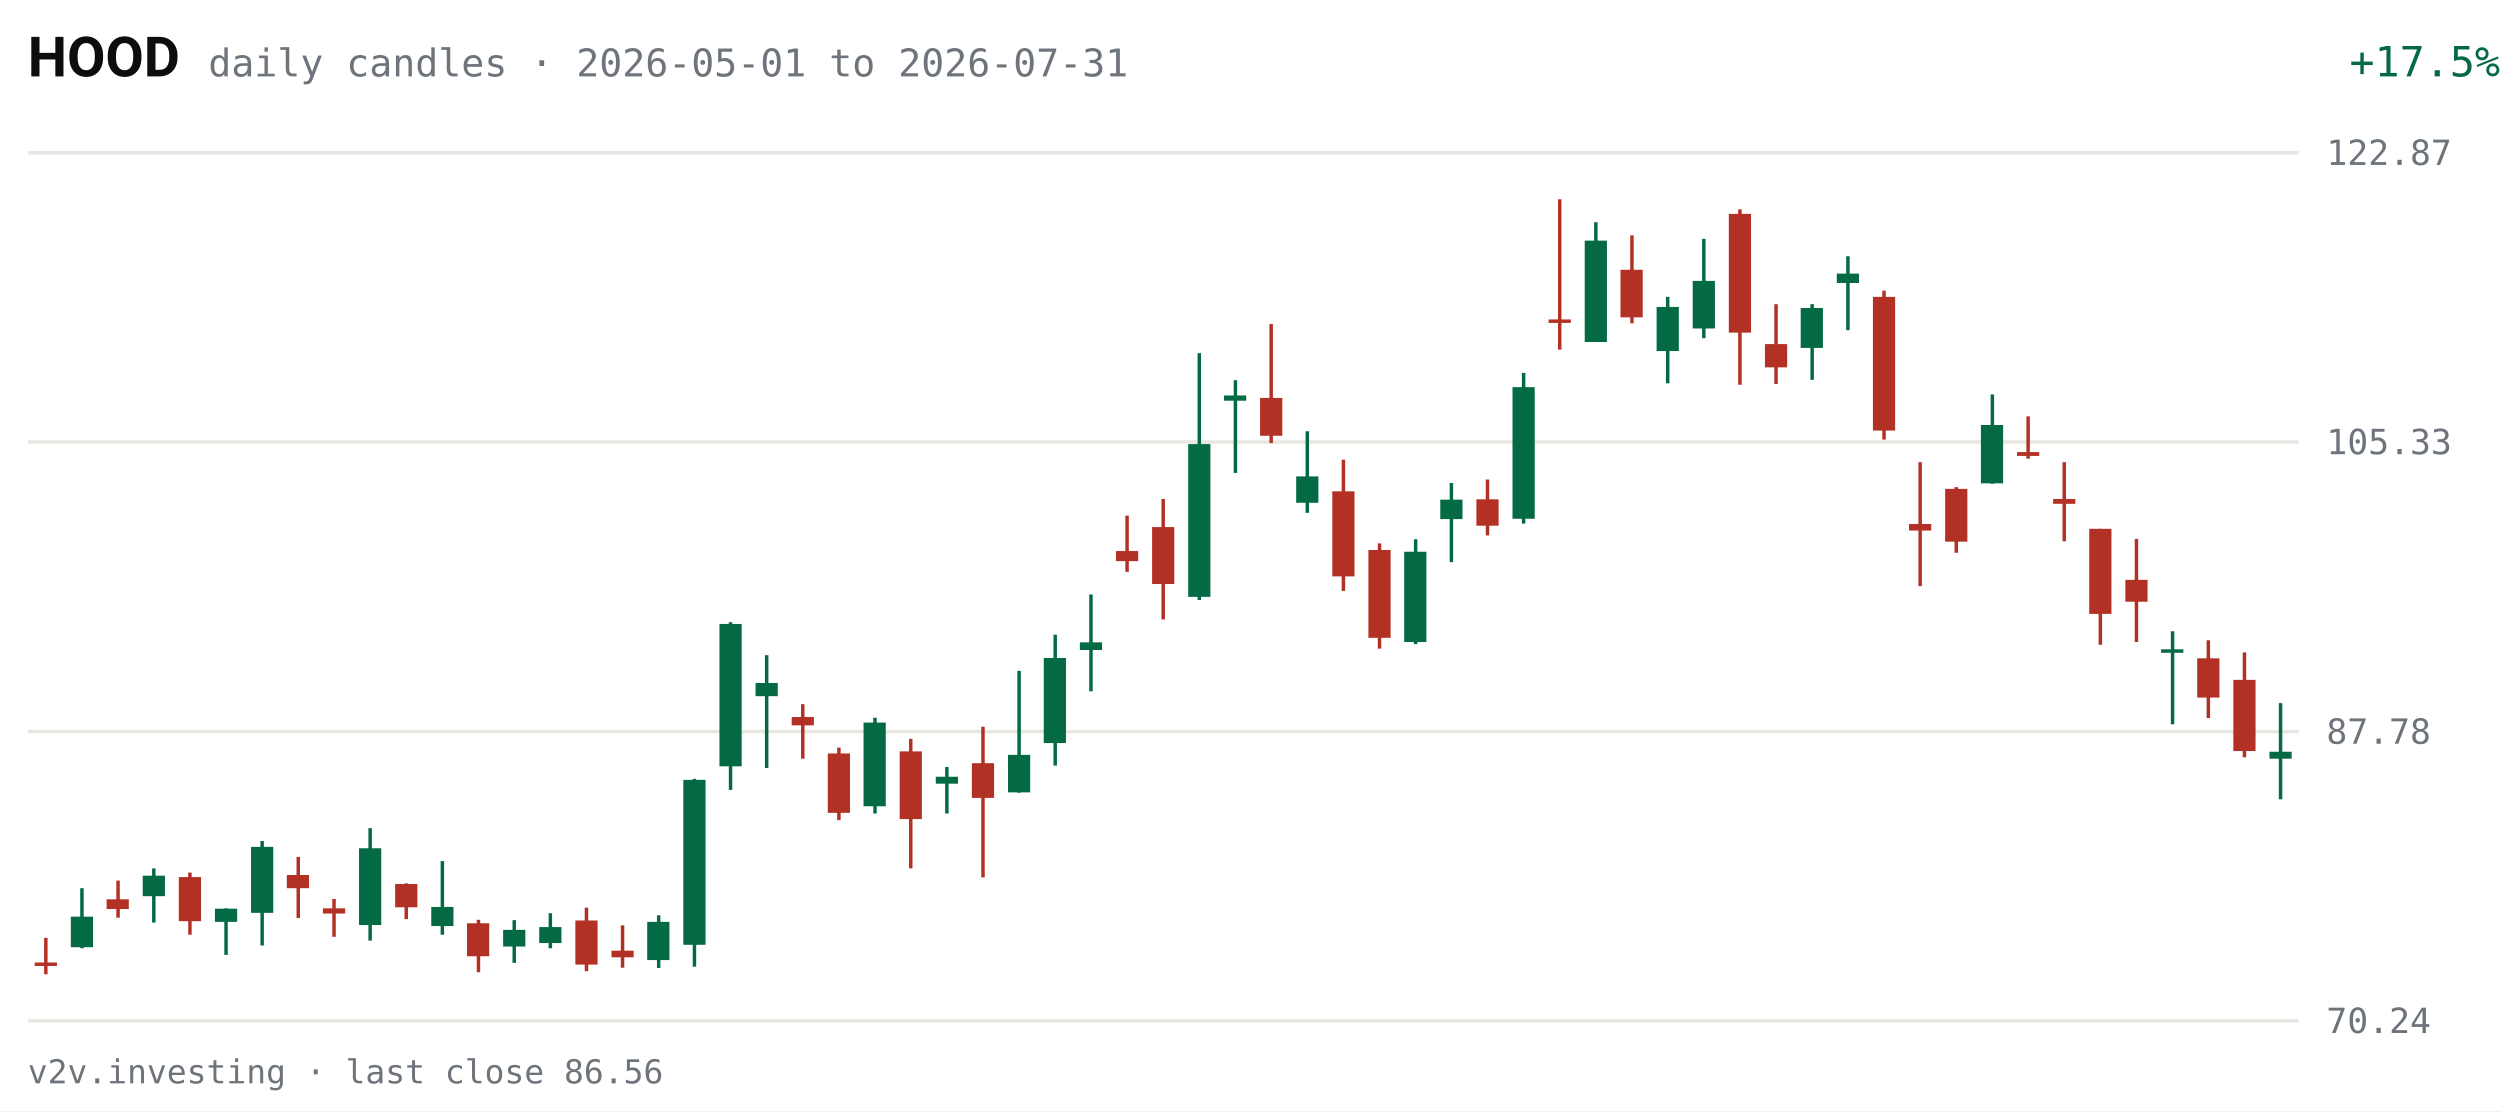
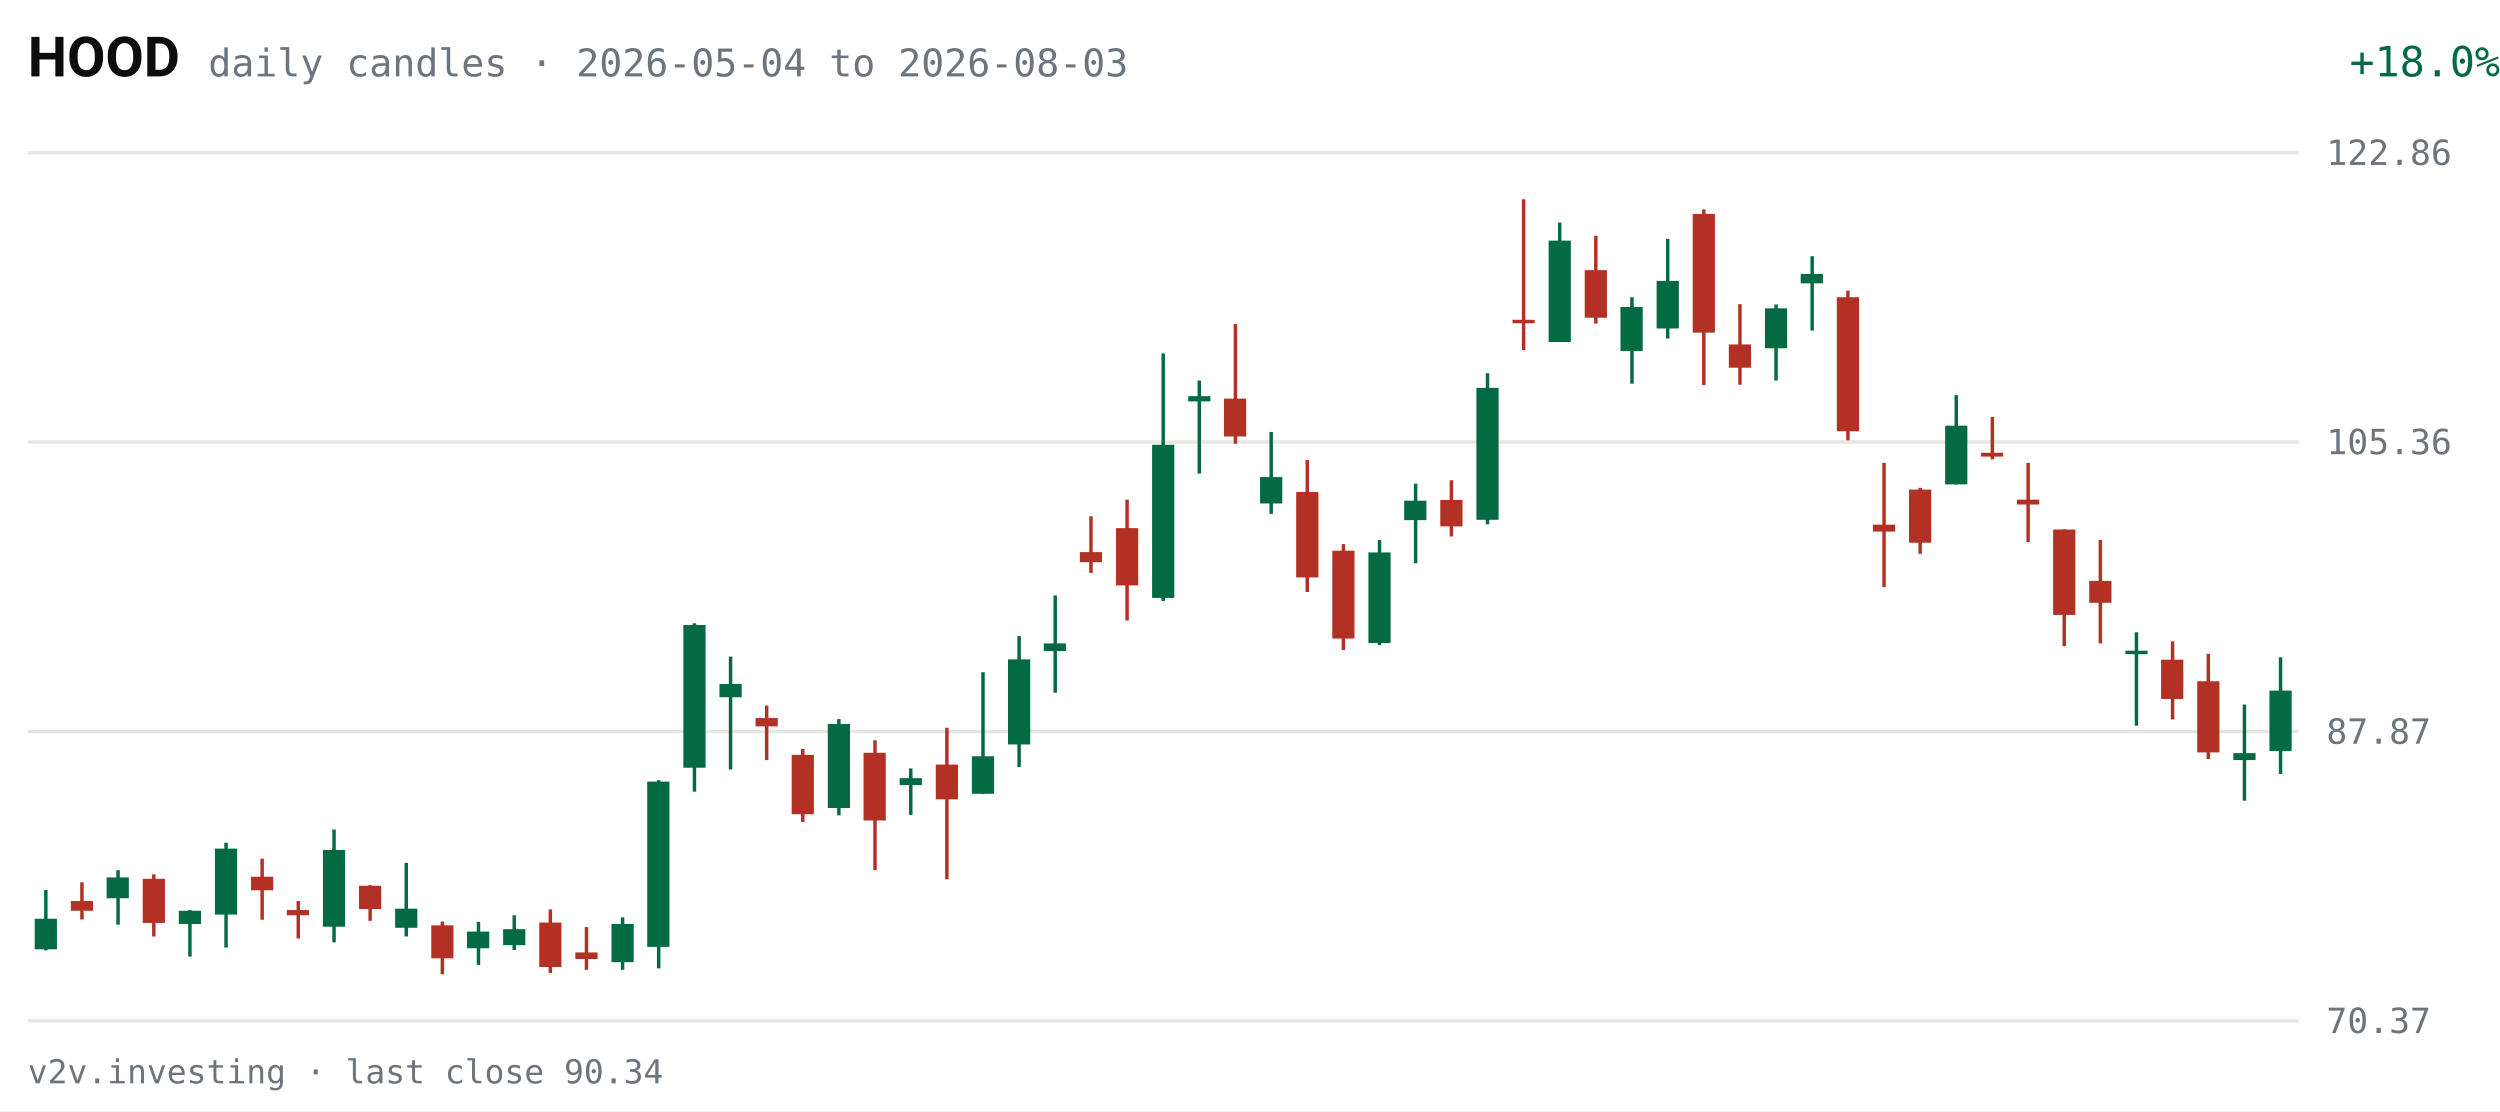
<svg xmlns="http://www.w3.org/2000/svg" viewBox="0 0 720 320" width="720" height="320" role="img" aria-label="HOOD daily candles, last 63 sessions">
  <rect width="720" height="320" fill="#FFFFFF" />
  <text x="8" y="22" fill="#0C0D0E" font-size="16" font-weight="600" font-family="system-ui,-apple-system,Segoe UI,Roboto,sans-serif">HOOD</text>
-   <text x="60" y="22" fill="#6E747B" font-size="11" font-family="ui-monospace,SFMono-Regular,Menlo,Consolas,monospace">daily candles · 2026-05-01 to 2026-07-31</text>
-   <text x="670" y="22" fill="#046A44" font-size="12" text-anchor="end" font-family="ui-monospace,SFMono-Regular,Menlo,Consolas,monospace" transform="translate(50,0)">+17.5%</text>
+   <text x="60" y="22" fill="#6E747B" font-size="11" font-family="ui-monospace,SFMono-Regular,Menlo,Consolas,monospace">daily candles · 2026-05-04 to 2026-08-03</text>
+   <text x="670" y="22" fill="#046A44" font-size="12" text-anchor="end" font-family="ui-monospace,SFMono-Regular,Menlo,Consolas,monospace" transform="translate(50,0)">+18.0%</text>
  <g font-family="ui-monospace,SFMono-Regular,Menlo,Consolas,monospace">
    <line x1="8" y1="294.0" x2="662" y2="294.0" stroke="#E7E6E1" stroke-width="1" />
-     <text x="670" y="297.5" fill="#6E747B" font-size="10">70.24</text>
+     <text x="670" y="297.5" fill="#6E747B" font-size="10">70.37</text>
    <line x1="8" y1="210.7" x2="662" y2="210.7" stroke="#E7E6E1" stroke-width="1" />
-     <text x="670" y="214.2" fill="#6E747B" font-size="10">87.78</text>
+     <text x="670" y="214.2" fill="#6E747B" font-size="10">87.87</text>
    <line x1="8" y1="127.3" x2="662" y2="127.3" stroke="#E7E6E1" stroke-width="1" />
-     <text x="670" y="130.8" fill="#6E747B" font-size="10">105.33</text>
+     <text x="670" y="130.8" fill="#6E747B" font-size="10">105.36</text>
    <line x1="8" y1="44.0" x2="662" y2="44.0" stroke="#E7E6E1" stroke-width="1" />
-     <text x="670" y="47.5" fill="#6E747B" font-size="10">122.87</text>
-     <line x1="13.2" y1="270.1" x2="13.2" y2="280.6" stroke="#B33124" stroke-width="1" />
-     <rect x="10.0" y="277.2" width="6.4" height="1.0" fill="#B33124" />
-     <line x1="23.6" y1="255.8" x2="23.6" y2="273.1" stroke="#046A44" stroke-width="1" />
-     <rect x="20.4" y="264.0" width="6.4" height="8.8" fill="#046A44" />
-     <line x1="34.0" y1="253.6" x2="34.0" y2="264.3" stroke="#B33124" stroke-width="1" />
-     <rect x="30.7" y="259.0" width="6.4" height="2.8" fill="#B33124" />
-     <line x1="44.3" y1="250.1" x2="44.3" y2="265.7" stroke="#046A44" stroke-width="1" />
-     <rect x="41.1" y="252.2" width="6.4" height="5.9" fill="#046A44" />
-     <line x1="54.7" y1="251.3" x2="54.7" y2="269.2" stroke="#B33124" stroke-width="1" />
-     <rect x="51.5" y="252.6" width="6.4" height="12.7" fill="#B33124" />
-     <line x1="65.1" y1="261.6" x2="65.1" y2="275.0" stroke="#046A44" stroke-width="1" />
-     <rect x="61.9" y="261.7" width="6.4" height="3.8" fill="#046A44" />
-     <line x1="75.5" y1="242.2" x2="75.5" y2="272.3" stroke="#046A44" stroke-width="1" />
-     <rect x="72.3" y="243.9" width="6.4" height="19.0" fill="#046A44" />
-     <line x1="85.9" y1="246.8" x2="85.9" y2="264.4" stroke="#B33124" stroke-width="1" />
-     <rect x="82.6" y="252.0" width="6.4" height="3.8" fill="#B33124" />
-     <line x1="96.2" y1="258.9" x2="96.2" y2="269.8" stroke="#B33124" stroke-width="1" />
-     <rect x="93.0" y="261.6" width="6.4" height="1.5" fill="#B33124" />
-     <line x1="106.6" y1="238.5" x2="106.6" y2="270.9" stroke="#046A44" stroke-width="1" />
-     <rect x="103.4" y="244.3" width="6.4" height="22.1" fill="#046A44" />
-     <line x1="117.0" y1="254.4" x2="117.0" y2="264.7" stroke="#B33124" stroke-width="1" />
-     <rect x="113.8" y="254.6" width="6.4" height="6.7" fill="#B33124" />
-     <line x1="127.4" y1="248.0" x2="127.4" y2="269.2" stroke="#046A44" stroke-width="1" />
-     <rect x="124.2" y="261.2" width="6.4" height="5.5" fill="#046A44" />
-     <line x1="137.8" y1="264.9" x2="137.8" y2="280.0" stroke="#B33124" stroke-width="1" />
-     <rect x="134.5" y="265.9" width="6.4" height="9.5" fill="#B33124" />
-     <line x1="148.1" y1="265.0" x2="148.1" y2="277.3" stroke="#046A44" stroke-width="1" />
-     <rect x="144.9" y="267.8" width="6.4" height="4.8" fill="#046A44" />
-     <line x1="158.5" y1="263.0" x2="158.5" y2="273.1" stroke="#046A44" stroke-width="1" />
-     <rect x="155.3" y="267.0" width="6.4" height="4.6" fill="#046A44" />
-     <line x1="168.9" y1="261.4" x2="168.9" y2="279.7" stroke="#B33124" stroke-width="1" />
-     <rect x="165.7" y="265.1" width="6.4" height="12.7" fill="#B33124" />
-     <line x1="179.3" y1="266.5" x2="179.3" y2="278.7" stroke="#B33124" stroke-width="1" />
-     <rect x="176.1" y="273.8" width="6.4" height="1.9" fill="#B33124" />
-     <line x1="189.7" y1="263.6" x2="189.7" y2="278.8" stroke="#046A44" stroke-width="1" />
-     <rect x="186.4" y="265.5" width="6.4" height="11.0" fill="#046A44" />
-     <line x1="200.0" y1="224.3" x2="200.0" y2="278.4" stroke="#046A44" stroke-width="1" />
-     <rect x="196.8" y="224.6" width="6.4" height="47.5" fill="#046A44" />
-     <line x1="210.4" y1="179.2" x2="210.4" y2="227.5" stroke="#046A44" stroke-width="1" />
-     <rect x="207.2" y="179.7" width="6.4" height="41.0" fill="#046A44" />
-     <line x1="220.8" y1="188.7" x2="220.8" y2="221.2" stroke="#046A44" stroke-width="1" />
-     <rect x="217.6" y="196.7" width="6.4" height="3.8" fill="#046A44" />
-     <line x1="231.2" y1="202.8" x2="231.2" y2="218.5" stroke="#B33124" stroke-width="1" />
-     <rect x="228.0" y="206.5" width="6.4" height="2.4" fill="#B33124" />
-     <line x1="241.6" y1="215.3" x2="241.6" y2="236.2" stroke="#B33124" stroke-width="1" />
-     <rect x="238.4" y="217.0" width="6.4" height="17.1" fill="#B33124" />
-     <line x1="252.0" y1="206.7" x2="252.0" y2="234.3" stroke="#046A44" stroke-width="1" />
-     <rect x="248.7" y="208.1" width="6.4" height="24.1" fill="#046A44" />
-     <line x1="262.3" y1="212.8" x2="262.3" y2="250.1" stroke="#B33124" stroke-width="1" />
-     <rect x="259.1" y="216.4" width="6.4" height="19.5" fill="#B33124" />
-     <line x1="272.7" y1="220.9" x2="272.7" y2="234.3" stroke="#046A44" stroke-width="1" />
-     <rect x="269.5" y="223.7" width="6.4" height="2.0" fill="#046A44" />
-     <line x1="283.1" y1="209.3" x2="283.1" y2="252.7" stroke="#B33124" stroke-width="1" />
-     <rect x="279.9" y="219.8" width="6.4" height="10.0" fill="#B33124" />
-     <line x1="293.5" y1="193.2" x2="293.5" y2="228.3" stroke="#046A44" stroke-width="1" />
-     <rect x="290.3" y="217.4" width="6.4" height="10.8" fill="#046A44" />
-     <line x1="303.9" y1="182.8" x2="303.9" y2="220.5" stroke="#046A44" stroke-width="1" />
-     <rect x="300.6" y="189.5" width="6.4" height="24.5" fill="#046A44" />
-     <line x1="314.2" y1="171.2" x2="314.2" y2="199.1" stroke="#046A44" stroke-width="1" />
-     <rect x="311.0" y="185.0" width="6.4" height="2.2" fill="#046A44" />
-     <line x1="324.6" y1="148.5" x2="324.6" y2="164.7" stroke="#B33124" stroke-width="1" />
-     <rect x="321.4" y="158.7" width="6.4" height="2.9" fill="#B33124" />
-     <line x1="335.0" y1="143.7" x2="335.0" y2="178.4" stroke="#B33124" stroke-width="1" />
-     <rect x="331.8" y="151.8" width="6.4" height="16.4" fill="#B33124" />
-     <line x1="345.4" y1="101.7" x2="345.4" y2="172.8" stroke="#046A44" stroke-width="1" />
-     <rect x="342.2" y="127.9" width="6.4" height="44.0" fill="#046A44" />
-     <line x1="355.8" y1="109.5" x2="355.8" y2="136.2" stroke="#046A44" stroke-width="1" />
-     <rect x="352.5" y="113.9" width="6.4" height="1.5" fill="#046A44" />
-     <line x1="366.1" y1="93.3" x2="366.1" y2="127.6" stroke="#B33124" stroke-width="1" />
-     <rect x="362.9" y="114.6" width="6.4" height="10.9" fill="#B33124" />
-     <line x1="376.5" y1="124.2" x2="376.5" y2="147.7" stroke="#046A44" stroke-width="1" />
-     <rect x="373.3" y="137.2" width="6.4" height="7.6" fill="#046A44" />
-     <line x1="386.9" y1="132.4" x2="386.9" y2="170.2" stroke="#B33124" stroke-width="1" />
-     <rect x="383.7" y="141.5" width="6.4" height="24.5" fill="#B33124" />
-     <line x1="397.3" y1="156.5" x2="397.3" y2="186.8" stroke="#B33124" stroke-width="1" />
-     <rect x="394.1" y="158.4" width="6.4" height="25.3" fill="#B33124" />
-     <line x1="407.7" y1="155.3" x2="407.7" y2="185.5" stroke="#046A44" stroke-width="1" />
-     <rect x="404.4" y="158.9" width="6.4" height="26.0" fill="#046A44" />
-     <line x1="418.0" y1="139.1" x2="418.0" y2="161.9" stroke="#046A44" stroke-width="1" />
-     <rect x="414.8" y="143.9" width="6.4" height="5.6" fill="#046A44" />
-     <line x1="428.4" y1="138.1" x2="428.4" y2="154.2" stroke="#B33124" stroke-width="1" />
-     <rect x="425.2" y="143.8" width="6.4" height="7.6" fill="#B33124" />
-     <line x1="438.8" y1="107.4" x2="438.8" y2="150.8" stroke="#046A44" stroke-width="1" />
-     <rect x="435.6" y="111.5" width="6.4" height="37.9" fill="#046A44" />
-     <line x1="449.2" y1="57.4" x2="449.2" y2="100.7" stroke="#B33124" stroke-width="1" />
-     <rect x="446.0" y="92.0" width="6.4" height="1.0" fill="#B33124" />
-     <line x1="459.6" y1="64.0" x2="459.6" y2="98.4" stroke="#046A44" stroke-width="1" />
-     <rect x="456.4" y="69.3" width="6.4" height="29.2" fill="#046A44" />
-     <line x1="470.0" y1="67.8" x2="470.0" y2="93.1" stroke="#B33124" stroke-width="1" />
-     <rect x="466.7" y="77.7" width="6.4" height="13.7" fill="#B33124" />
-     <line x1="480.3" y1="85.5" x2="480.3" y2="110.4" stroke="#046A44" stroke-width="1" />
-     <rect x="477.1" y="88.4" width="6.4" height="12.7" fill="#046A44" />
-     <line x1="490.7" y1="68.8" x2="490.7" y2="97.4" stroke="#046A44" stroke-width="1" />
-     <rect x="487.5" y="80.9" width="6.4" height="13.7" fill="#046A44" />
-     <line x1="501.1" y1="60.3" x2="501.1" y2="110.8" stroke="#B33124" stroke-width="1" />
-     <rect x="497.9" y="61.6" width="6.4" height="34.2" fill="#B33124" />
-     <line x1="511.5" y1="87.6" x2="511.5" y2="110.6" stroke="#B33124" stroke-width="1" />
-     <rect x="508.3" y="99.1" width="6.4" height="6.7" fill="#B33124" />
-     <line x1="521.9" y1="87.6" x2="521.9" y2="109.4" stroke="#046A44" stroke-width="1" />
-     <rect x="518.6" y="88.7" width="6.4" height="11.5" fill="#046A44" />
-     <line x1="532.2" y1="73.8" x2="532.2" y2="95.1" stroke="#046A44" stroke-width="1" />
-     <rect x="529.0" y="78.8" width="6.4" height="2.7" fill="#046A44" />
-     <line x1="542.6" y1="83.7" x2="542.6" y2="126.6" stroke="#B33124" stroke-width="1" />
-     <rect x="539.4" y="85.5" width="6.4" height="38.5" fill="#B33124" />
-     <line x1="553.0" y1="133.1" x2="553.0" y2="168.8" stroke="#B33124" stroke-width="1" />
-     <rect x="549.8" y="150.9" width="6.4" height="1.9" fill="#B33124" />
-     <line x1="563.4" y1="140.3" x2="563.4" y2="159.2" stroke="#B33124" stroke-width="1" />
-     <rect x="560.2" y="140.8" width="6.4" height="15.2" fill="#B33124" />
-     <line x1="573.8" y1="113.6" x2="573.8" y2="139.3" stroke="#046A44" stroke-width="1" />
-     <rect x="570.5" y="122.4" width="6.4" height="16.8" fill="#046A44" />
-     <line x1="584.1" y1="119.9" x2="584.1" y2="132.1" stroke="#B33124" stroke-width="1" />
-     <rect x="580.9" y="130.2" width="6.4" height="1.1" fill="#B33124" />
-     <line x1="594.5" y1="133.1" x2="594.5" y2="155.9" stroke="#B33124" stroke-width="1" />
-     <rect x="591.3" y="143.7" width="6.4" height="1.4" fill="#B33124" />
-     <line x1="604.9" y1="152.3" x2="604.9" y2="185.7" stroke="#B33124" stroke-width="1" />
-     <rect x="601.7" y="152.3" width="6.4" height="24.5" fill="#B33124" />
-     <line x1="615.3" y1="155.2" x2="615.3" y2="184.9" stroke="#B33124" stroke-width="1" />
-     <rect x="612.1" y="167.0" width="6.4" height="6.3" fill="#B33124" />
-     <line x1="625.7" y1="181.8" x2="625.7" y2="208.6" stroke="#046A44" stroke-width="1" />
-     <rect x="622.4" y="187.0" width="6.4" height="1.0" fill="#046A44" />
-     <line x1="636.0" y1="184.4" x2="636.0" y2="206.8" stroke="#B33124" stroke-width="1" />
-     <rect x="632.8" y="189.6" width="6.4" height="11.3" fill="#B33124" />
-     <line x1="646.4" y1="187.9" x2="646.4" y2="218.1" stroke="#B33124" stroke-width="1" />
-     <rect x="643.2" y="195.8" width="6.4" height="20.5" fill="#B33124" />
-     <line x1="656.8" y1="202.5" x2="656.8" y2="230.2" stroke="#046A44" stroke-width="1" />
-     <rect x="653.6" y="216.5" width="6.4" height="2.0" fill="#046A44" />
+     <text x="670" y="47.5" fill="#6E747B" font-size="10">122.86</text>
+     <line x1="13.2" y1="256.3" x2="13.2" y2="273.7" stroke="#046A44" stroke-width="1" />
+     <rect x="10.0" y="264.6" width="6.4" height="8.8" fill="#046A44" />
+     <line x1="23.6" y1="254.1" x2="23.6" y2="264.8" stroke="#B33124" stroke-width="1" />
+     <rect x="20.4" y="259.5" width="6.4" height="2.8" fill="#B33124" />
+     <line x1="34.0" y1="250.6" x2="34.0" y2="266.3" stroke="#046A44" stroke-width="1" />
+     <rect x="30.7" y="252.7" width="6.4" height="6.0" fill="#046A44" />
+     <line x1="44.3" y1="251.8" x2="44.3" y2="269.7" stroke="#B33124" stroke-width="1" />
+     <rect x="41.1" y="253.1" width="6.4" height="12.7" fill="#B33124" />
+     <line x1="54.7" y1="262.1" x2="54.7" y2="275.5" stroke="#046A44" stroke-width="1" />
+     <rect x="51.5" y="262.3" width="6.4" height="3.8" fill="#046A44" />
+     <line x1="65.1" y1="242.7" x2="65.1" y2="272.9" stroke="#046A44" stroke-width="1" />
+     <rect x="61.9" y="244.4" width="6.4" height="19.0" fill="#046A44" />
+     <line x1="75.5" y1="247.3" x2="75.5" y2="264.9" stroke="#B33124" stroke-width="1" />
+     <rect x="72.3" y="252.5" width="6.4" height="3.9" fill="#B33124" />
+     <line x1="85.9" y1="259.5" x2="85.9" y2="270.3" stroke="#B33124" stroke-width="1" />
+     <rect x="82.6" y="262.1" width="6.4" height="1.5" fill="#B33124" />
+     <line x1="96.2" y1="238.9" x2="96.2" y2="271.4" stroke="#046A44" stroke-width="1" />
+     <rect x="93.0" y="244.8" width="6.4" height="22.1" fill="#046A44" />
+     <line x1="106.6" y1="254.9" x2="106.6" y2="265.2" stroke="#B33124" stroke-width="1" />
+     <rect x="103.4" y="255.1" width="6.4" height="6.7" fill="#B33124" />
+     <line x1="117.0" y1="248.5" x2="117.0" y2="269.7" stroke="#046A44" stroke-width="1" />
+     <rect x="113.8" y="261.7" width="6.4" height="5.5" fill="#046A44" />
+     <line x1="127.4" y1="265.4" x2="127.4" y2="280.6" stroke="#B33124" stroke-width="1" />
+     <rect x="124.2" y="266.5" width="6.4" height="9.5" fill="#B33124" />
+     <line x1="137.8" y1="265.5" x2="137.8" y2="277.9" stroke="#046A44" stroke-width="1" />
+     <rect x="134.5" y="268.3" width="6.4" height="4.8" fill="#046A44" />
+     <line x1="148.1" y1="263.6" x2="148.1" y2="273.6" stroke="#046A44" stroke-width="1" />
+     <rect x="144.9" y="267.6" width="6.4" height="4.6" fill="#046A44" />
+     <line x1="158.5" y1="261.9" x2="158.5" y2="280.2" stroke="#B33124" stroke-width="1" />
+     <rect x="155.3" y="265.7" width="6.4" height="12.8" fill="#B33124" />
+     <line x1="168.9" y1="267.0" x2="168.9" y2="279.3" stroke="#B33124" stroke-width="1" />
+     <rect x="165.7" y="274.3" width="6.4" height="1.9" fill="#B33124" />
+     <line x1="179.3" y1="264.2" x2="179.3" y2="279.3" stroke="#046A44" stroke-width="1" />
+     <rect x="176.1" y="266.1" width="6.4" height="11.0" fill="#046A44" />
+     <line x1="189.7" y1="224.7" x2="189.7" y2="278.9" stroke="#046A44" stroke-width="1" />
+     <rect x="186.4" y="225.1" width="6.4" height="47.6" fill="#046A44" />
+     <line x1="200.0" y1="179.5" x2="200.0" y2="228.0" stroke="#046A44" stroke-width="1" />
+     <rect x="196.8" y="180.0" width="6.4" height="41.1" fill="#046A44" />
+     <line x1="210.4" y1="189.1" x2="210.4" y2="221.6" stroke="#046A44" stroke-width="1" />
+     <rect x="207.2" y="197.0" width="6.4" height="3.8" fill="#046A44" />
+     <line x1="220.8" y1="203.2" x2="220.8" y2="218.9" stroke="#B33124" stroke-width="1" />
+     <rect x="217.6" y="206.8" width="6.4" height="2.4" fill="#B33124" />
+     <line x1="231.2" y1="215.7" x2="231.2" y2="236.7" stroke="#B33124" stroke-width="1" />
+     <rect x="228.0" y="217.4" width="6.4" height="17.1" fill="#B33124" />
+     <line x1="241.6" y1="207.1" x2="241.6" y2="234.8" stroke="#046A44" stroke-width="1" />
+     <rect x="238.4" y="208.5" width="6.4" height="24.2" fill="#046A44" />
+     <line x1="252.0" y1="213.2" x2="252.0" y2="250.6" stroke="#B33124" stroke-width="1" />
+     <rect x="248.7" y="216.8" width="6.4" height="19.5" fill="#B33124" />
+     <line x1="262.3" y1="221.3" x2="262.3" y2="234.7" stroke="#046A44" stroke-width="1" />
+     <rect x="259.1" y="224.1" width="6.4" height="2.0" fill="#046A44" />
+     <line x1="272.7" y1="209.6" x2="272.7" y2="253.2" stroke="#B33124" stroke-width="1" />
+     <rect x="269.5" y="220.2" width="6.4" height="10.0" fill="#B33124" />
+     <line x1="283.1" y1="193.6" x2="283.1" y2="228.7" stroke="#046A44" stroke-width="1" />
+     <rect x="279.9" y="217.8" width="6.4" height="10.8" fill="#046A44" />
+     <line x1="293.5" y1="183.2" x2="293.5" y2="220.9" stroke="#046A44" stroke-width="1" />
+     <rect x="290.3" y="189.9" width="6.4" height="24.5" fill="#046A44" />
+     <line x1="303.9" y1="171.5" x2="303.9" y2="199.5" stroke="#046A44" stroke-width="1" />
+     <rect x="300.6" y="185.3" width="6.4" height="2.2" fill="#046A44" />
+     <line x1="314.2" y1="148.7" x2="314.2" y2="165.0" stroke="#B33124" stroke-width="1" />
+     <rect x="311.0" y="159.0" width="6.4" height="2.9" fill="#B33124" />
+     <line x1="324.6" y1="143.9" x2="324.6" y2="178.7" stroke="#B33124" stroke-width="1" />
+     <rect x="321.4" y="152.1" width="6.4" height="16.5" fill="#B33124" />
+     <line x1="335.0" y1="101.8" x2="335.0" y2="173.1" stroke="#046A44" stroke-width="1" />
+     <rect x="331.8" y="128.1" width="6.4" height="44.1" fill="#046A44" />
+     <line x1="345.4" y1="109.6" x2="345.4" y2="136.4" stroke="#046A44" stroke-width="1" />
+     <rect x="342.2" y="114.1" width="6.4" height="1.5" fill="#046A44" />
+     <line x1="355.8" y1="93.3" x2="355.8" y2="127.8" stroke="#B33124" stroke-width="1" />
+     <rect x="352.5" y="114.8" width="6.4" height="10.9" fill="#B33124" />
+     <line x1="366.1" y1="124.4" x2="366.1" y2="148.0" stroke="#046A44" stroke-width="1" />
+     <rect x="362.9" y="137.4" width="6.4" height="7.6" fill="#046A44" />
+     <line x1="376.5" y1="132.5" x2="376.5" y2="170.5" stroke="#B33124" stroke-width="1" />
+     <rect x="373.3" y="141.7" width="6.4" height="24.6" fill="#B33124" />
+     <line x1="386.9" y1="156.7" x2="386.9" y2="187.2" stroke="#B33124" stroke-width="1" />
+     <rect x="383.7" y="158.6" width="6.4" height="25.3" fill="#B33124" />
+     <line x1="397.3" y1="155.5" x2="397.3" y2="185.8" stroke="#046A44" stroke-width="1" />
+     <rect x="394.1" y="159.1" width="6.4" height="26.1" fill="#046A44" />
+     <line x1="407.7" y1="139.3" x2="407.7" y2="162.2" stroke="#046A44" stroke-width="1" />
+     <rect x="404.4" y="144.2" width="6.4" height="5.6" fill="#046A44" />
+     <line x1="418.0" y1="138.3" x2="418.0" y2="154.5" stroke="#B33124" stroke-width="1" />
+     <rect x="414.8" y="144.0" width="6.4" height="7.6" fill="#B33124" />
+     <line x1="428.4" y1="107.5" x2="428.4" y2="151.0" stroke="#046A44" stroke-width="1" />
+     <rect x="425.2" y="111.7" width="6.4" height="38.0" fill="#046A44" />
+     <line x1="438.8" y1="57.4" x2="438.8" y2="100.8" stroke="#B33124" stroke-width="1" />
+     <rect x="435.6" y="92.1" width="6.4" height="1.0" fill="#B33124" />
+     <line x1="449.2" y1="64.1" x2="449.2" y2="98.5" stroke="#046A44" stroke-width="1" />
+     <rect x="446.0" y="69.3" width="6.4" height="29.2" fill="#046A44" />
+     <line x1="459.6" y1="67.9" x2="459.6" y2="93.2" stroke="#B33124" stroke-width="1" />
+     <rect x="456.4" y="77.8" width="6.4" height="13.7" fill="#B33124" />
+     <line x1="470.0" y1="85.6" x2="470.0" y2="110.5" stroke="#046A44" stroke-width="1" />
+     <rect x="466.7" y="88.4" width="6.4" height="12.7" fill="#046A44" />
+     <line x1="480.3" y1="68.8" x2="480.3" y2="97.5" stroke="#046A44" stroke-width="1" />
+     <rect x="477.1" y="80.9" width="6.4" height="13.7" fill="#046A44" />
+     <line x1="490.7" y1="60.3" x2="490.7" y2="110.9" stroke="#B33124" stroke-width="1" />
+     <rect x="487.5" y="61.6" width="6.4" height="34.2" fill="#B33124" />
+     <line x1="501.1" y1="87.6" x2="501.1" y2="110.8" stroke="#B33124" stroke-width="1" />
+     <rect x="497.9" y="99.2" width="6.4" height="6.7" fill="#B33124" />
+     <line x1="511.5" y1="87.7" x2="511.5" y2="109.6" stroke="#046A44" stroke-width="1" />
+     <rect x="508.3" y="88.8" width="6.4" height="11.5" fill="#046A44" />
+     <line x1="521.9" y1="73.8" x2="521.9" y2="95.2" stroke="#046A44" stroke-width="1" />
+     <rect x="518.6" y="78.9" width="6.4" height="2.7" fill="#046A44" />
+     <line x1="532.2" y1="83.7" x2="532.2" y2="126.8" stroke="#B33124" stroke-width="1" />
+     <rect x="529.0" y="85.6" width="6.4" height="38.6" fill="#B33124" />
+     <line x1="542.6" y1="133.3" x2="542.6" y2="169.1" stroke="#B33124" stroke-width="1" />
+     <rect x="539.4" y="151.1" width="6.4" height="2.0" fill="#B33124" />
+     <line x1="553.0" y1="140.5" x2="553.0" y2="159.5" stroke="#B33124" stroke-width="1" />
+     <rect x="549.8" y="141.0" width="6.4" height="15.3" fill="#B33124" />
+     <line x1="563.4" y1="113.8" x2="563.4" y2="139.5" stroke="#046A44" stroke-width="1" />
+     <rect x="560.2" y="122.6" width="6.4" height="16.9" fill="#046A44" />
+     <line x1="573.8" y1="120.1" x2="573.8" y2="132.3" stroke="#B33124" stroke-width="1" />
+     <rect x="570.5" y="130.4" width="6.4" height="1.1" fill="#B33124" />
+     <line x1="584.1" y1="133.3" x2="584.1" y2="156.1" stroke="#B33124" stroke-width="1" />
+     <rect x="580.9" y="143.9" width="6.4" height="1.4" fill="#B33124" />
+     <line x1="594.5" y1="152.5" x2="594.5" y2="186.1" stroke="#B33124" stroke-width="1" />
+     <rect x="591.3" y="152.5" width="6.4" height="24.6" fill="#B33124" />
+     <line x1="604.9" y1="155.5" x2="604.9" y2="185.3" stroke="#B33124" stroke-width="1" />
+     <rect x="601.7" y="167.3" width="6.4" height="6.3" fill="#B33124" />
+     <line x1="615.3" y1="182.1" x2="615.3" y2="209.0" stroke="#046A44" stroke-width="1" />
+     <rect x="612.1" y="187.4" width="6.4" height="1.0" fill="#046A44" />
+     <line x1="625.7" y1="184.7" x2="625.7" y2="207.2" stroke="#B33124" stroke-width="1" />
+     <rect x="622.4" y="190.0" width="6.4" height="11.3" fill="#B33124" />
+     <line x1="636.0" y1="188.3" x2="636.0" y2="218.6" stroke="#B33124" stroke-width="1" />
+     <rect x="632.8" y="196.2" width="6.4" height="20.5" fill="#B33124" />
+     <line x1="646.4" y1="202.9" x2="646.4" y2="230.6" stroke="#046A44" stroke-width="1" />
+     <rect x="643.2" y="216.9" width="6.4" height="2.0" fill="#046A44" />
+     <line x1="656.8" y1="189.3" x2="656.8" y2="222.9" stroke="#046A44" stroke-width="1" />
+     <rect x="653.6" y="198.9" width="6.4" height="17.4" fill="#046A44" />
  </g>
-   <text x="8" y="312" fill="#6E747B" font-size="9.5" font-family="ui-monospace,SFMono-Regular,Menlo,Consolas,monospace">v2v.investing · last close 86.56</text>
+   <text x="8" y="312" fill="#6E747B" font-size="9.5" font-family="ui-monospace,SFMono-Regular,Menlo,Consolas,monospace">v2v.investing · last close 90.34</text>
</svg>
